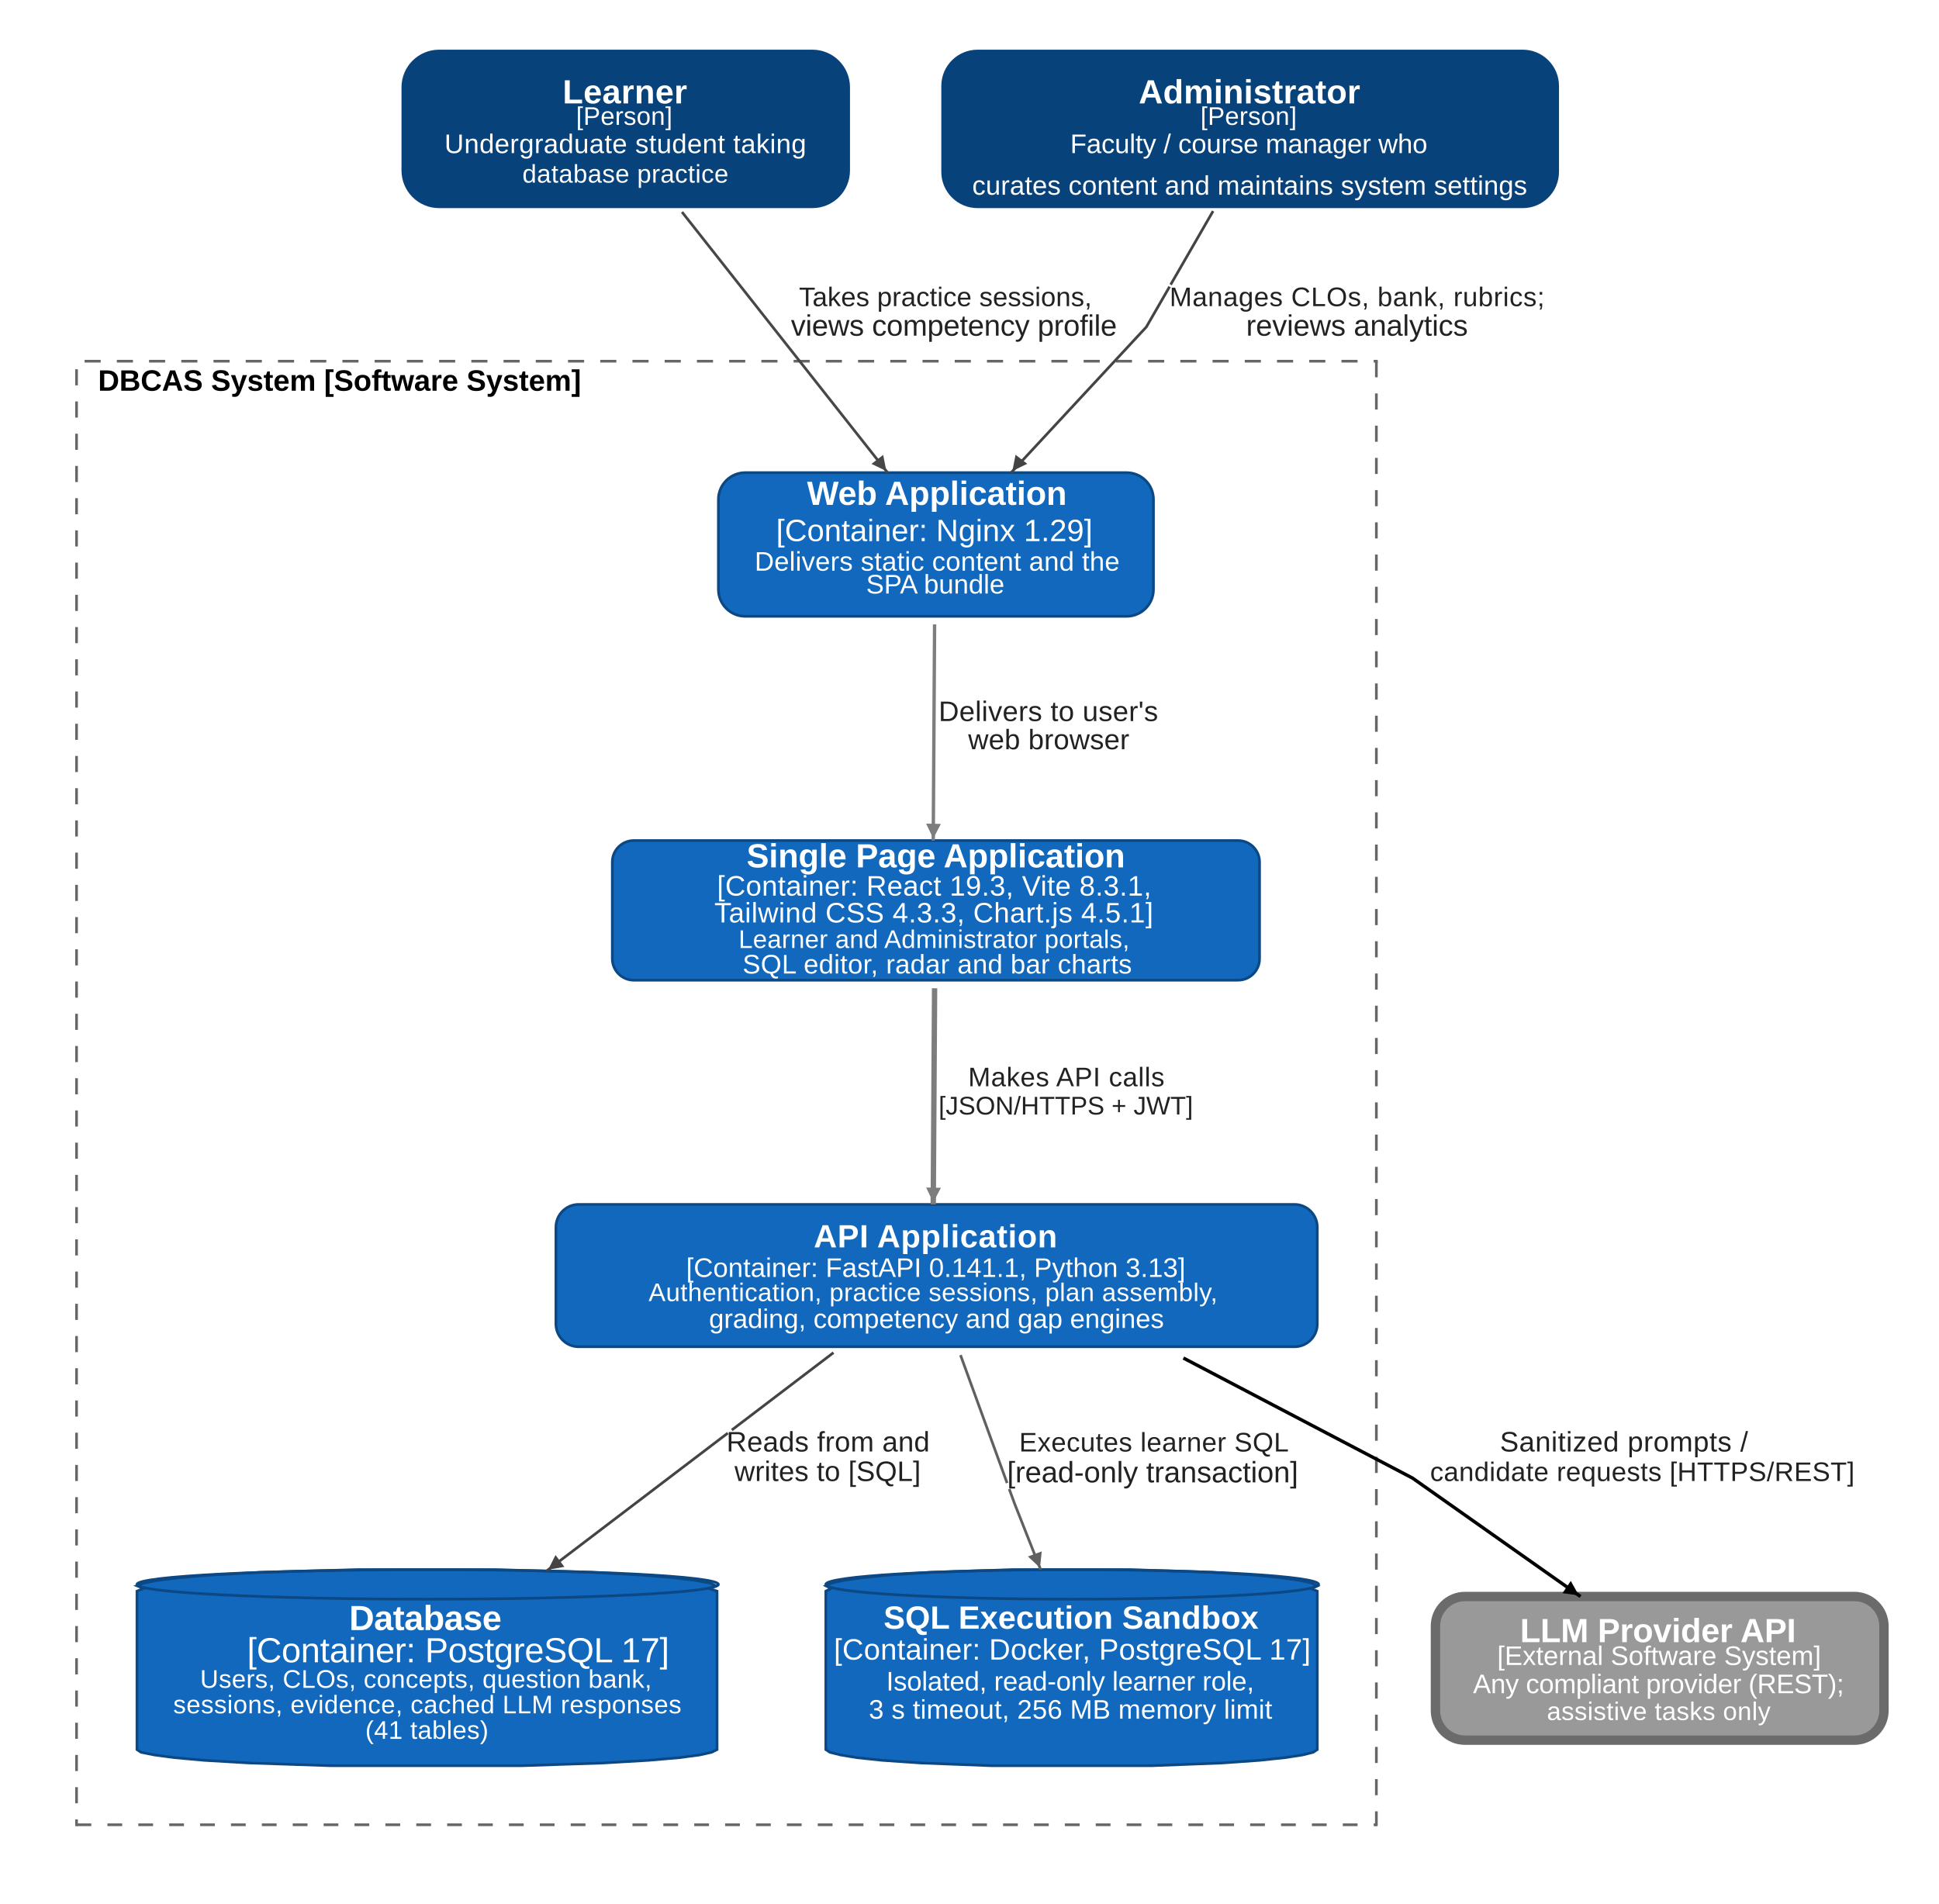
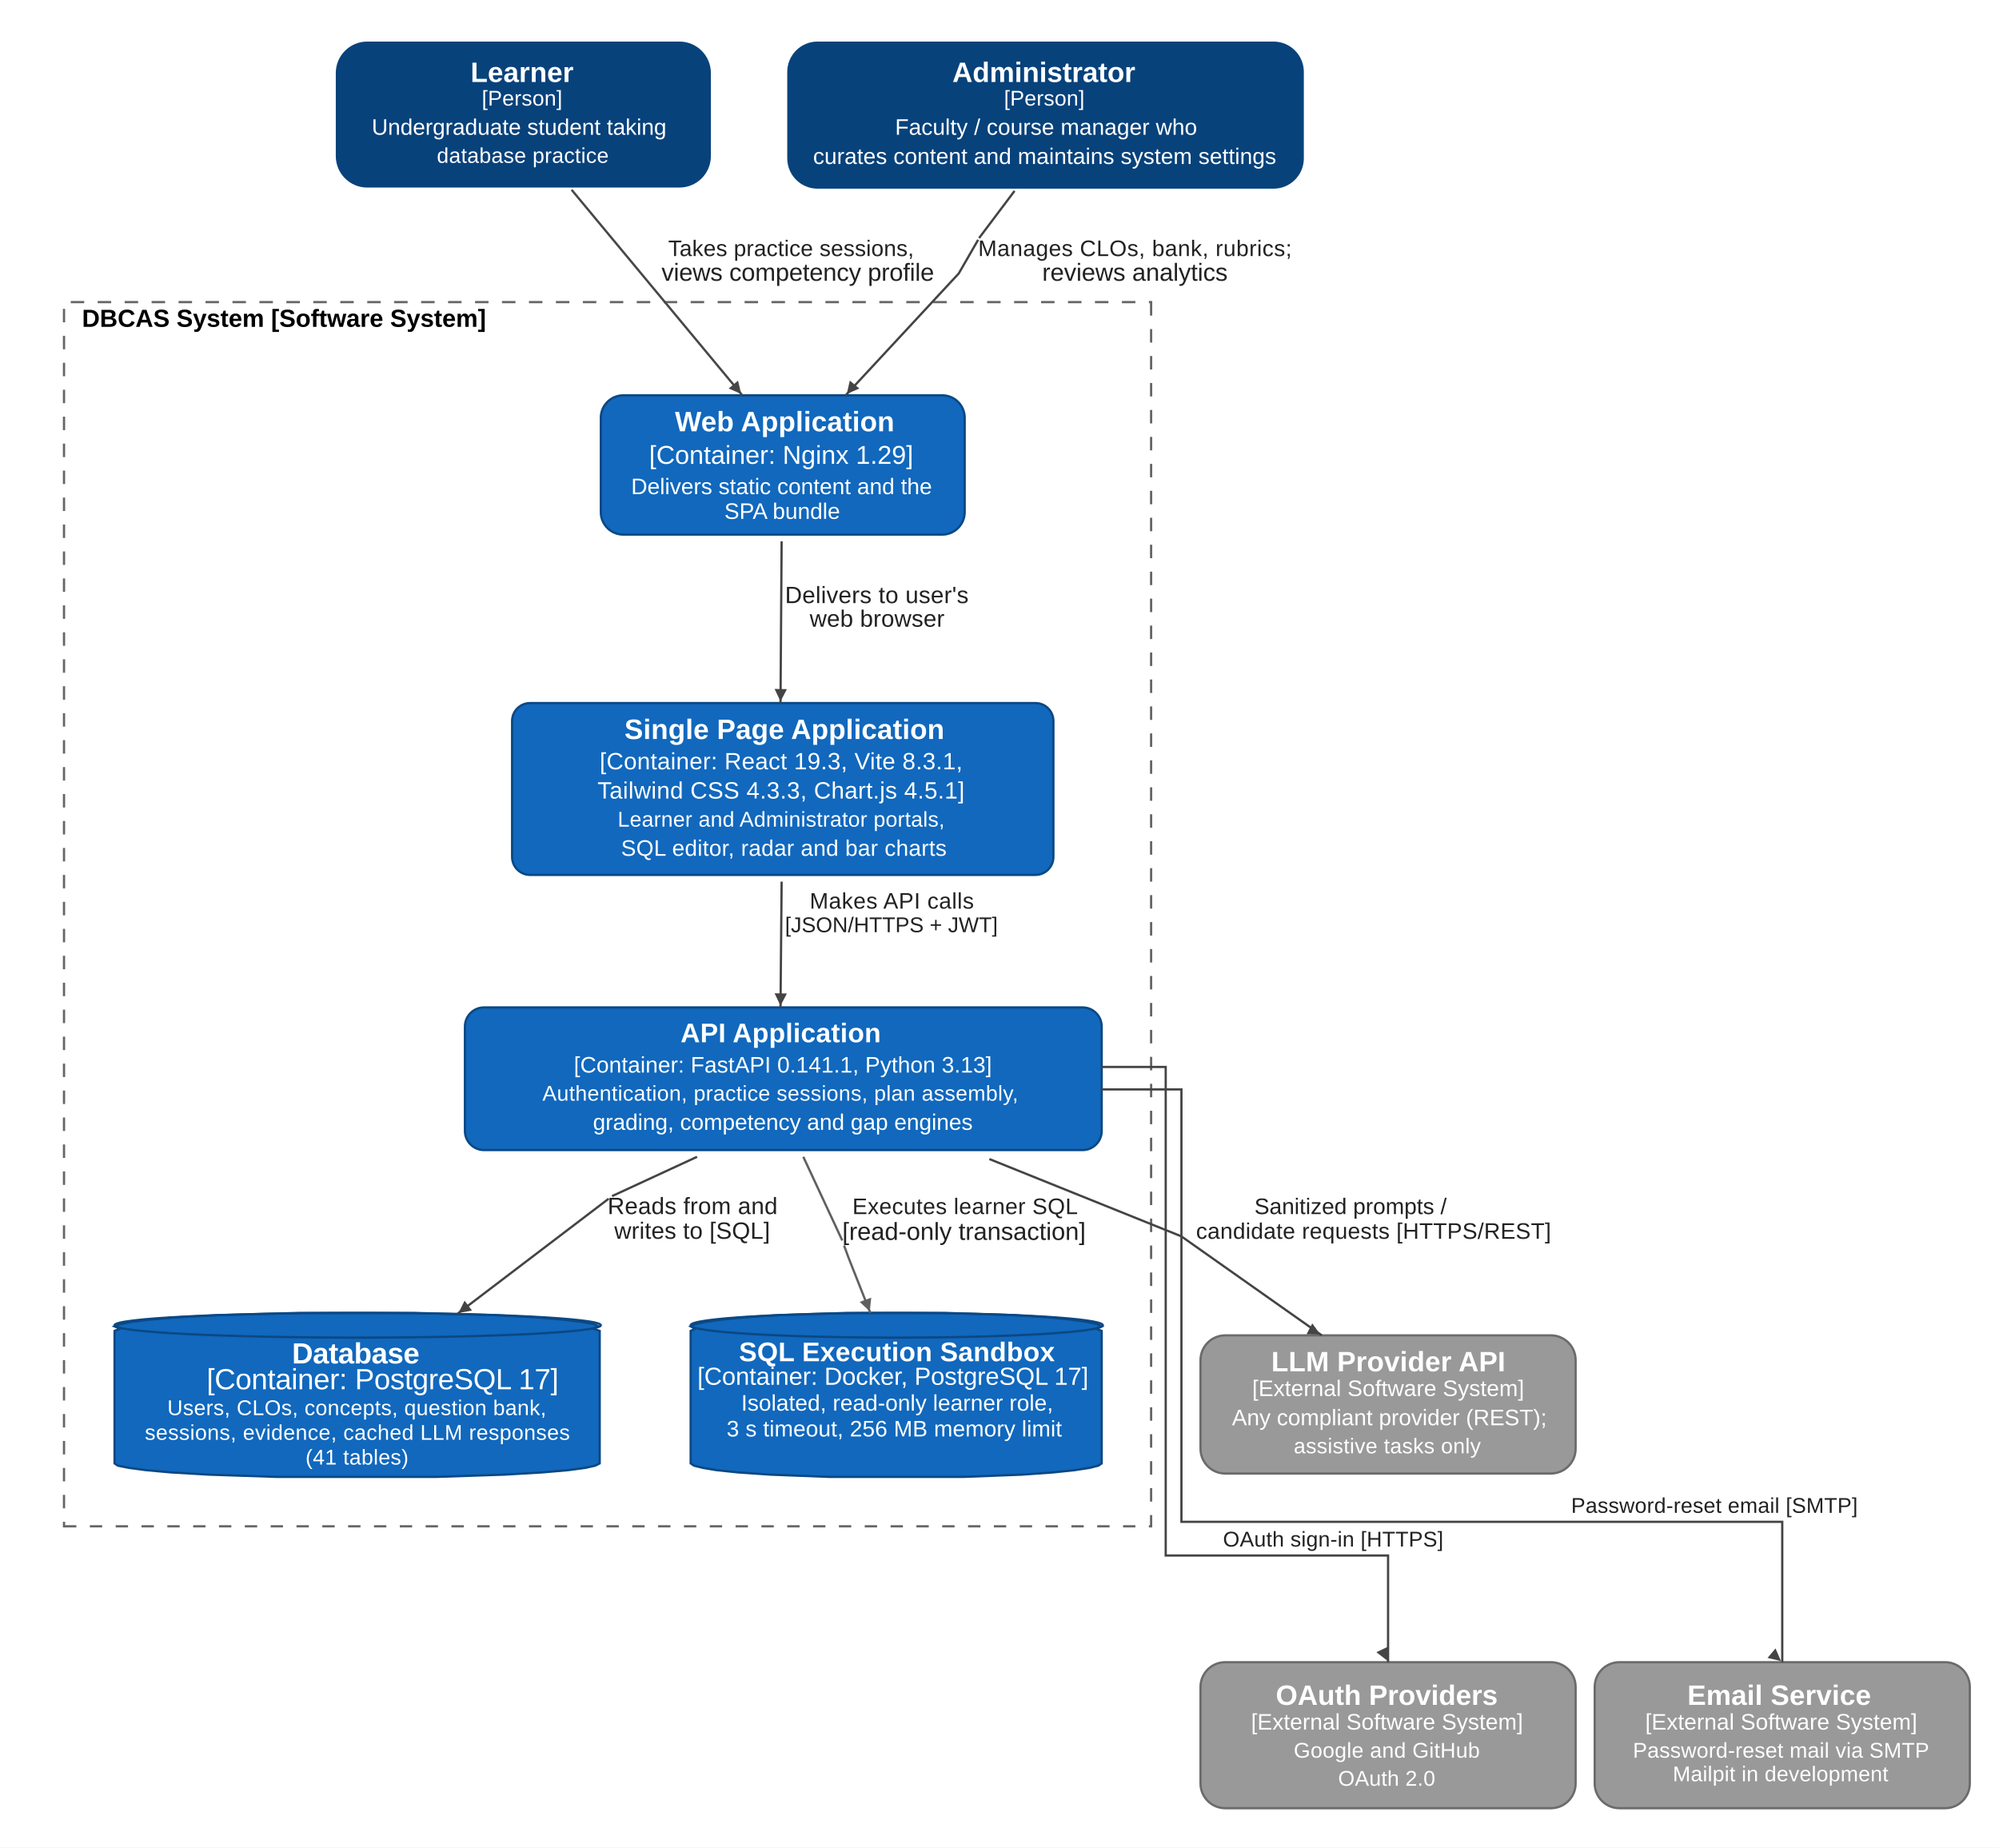
- <svg xmlns="http://www.w3.org/2000/svg" width="1444" height="1418" viewBox="0 0 1444 1418">
-   <rect width="1444" height="1418" fill="#FFFFFF" />
+ <svg xmlns="http://www.w3.org/2000/svg" width="1780" height="1645" viewBox="0 0 1780 1645">
+   <rect width="1780" height="1645" fill="#FFFFFF" />
  <polygon points="266,1169 194,1171 157,1173 133,1175 117,1177 107,1179 102,1181 107,1183 102,1185 102,1187 102,1189 102,1191 102,1193 102,1195 102,1197 102,1199 102,1201 102,1203 102,1205 102,1207 102,1209 102,1211 102,1213 102,1215 102,1217 102,1219 102,1221 102,1223 102,1225 102,1227 102,1229 102,1231 102,1233 102,1235 102,1237 102,1239 102,1241 102,1243 102,1245 102,1247 102,1249 102,1251 102,1253 102,1255 102,1257 102,1259 102,1261 102,1263 102,1265 102,1267 102,1269 102,1271 102,1273 102,1275 102,1277 102,1279 102,1281 102,1283 102,1285 102,1287 102,1289 102,1291 102,1293 102,1295 102,1297 102,1299 102,1301 102,1303 105,1305 115,1307 130,1309 152,1311 186,1313 246,1315 246,1315 389,1315 389,1315 449,1313 483,1311 506,1309 521,1307 530,1305 534,1303 534,1301 534,1299 534,1297 534,1295 534,1293 534,1291 534,1289 534,1287 534,1285 534,1283 534,1281 534,1279 534,1277 534,1275 534,1273 534,1271 534,1269 534,1267 534,1265 534,1263 534,1261 534,1259 534,1257 534,1255 534,1253 534,1251 534,1249 534,1247 534,1245 534,1243 534,1241 534,1239 534,1237 534,1235 534,1233 534,1231 534,1229 534,1227 534,1225 534,1223 534,1221 534,1219 534,1217 534,1215 534,1213 534,1211 534,1209 534,1207 534,1205 534,1203 534,1201 534,1199 534,1197 534,1195 534,1193 534,1191 534,1189 534,1187 534,1185 528,1183 533,1181 529,1179 518,1177 502,1175 478,1173 441,1171 369,1169" fill="#1168BD" stroke="#0B4884" stroke-width="2" />
  <ellipse cx="318.5" cy="1180" rx="216.5" ry="11" fill="none" stroke="#0B4884" stroke-width="2" />
  <polygon points="754,1169 693,1171 662,1173 642,1175 628,1177 619,1179 615,1181 619,1183 615,1185 615,1187 615,1189 615,1191 615,1193 615,1195 615,1197 615,1199 615,1201 615,1203 615,1205 615,1207 615,1209 615,1211 615,1213 615,1215 615,1217 615,1219 615,1221 615,1223 615,1225 615,1227 615,1229 615,1231 615,1233 615,1235 615,1237 615,1239 615,1241 615,1243 615,1245 615,1247 615,1249 615,1251 615,1253 615,1255 615,1257 615,1259 615,1261 615,1263 615,1265 615,1267 615,1269 615,1271 615,1273 615,1275 615,1277 615,1279 615,1281 615,1283 615,1285 615,1287 615,1289 615,1291 615,1293 615,1295 615,1297 615,1299 615,1301 615,1303 618,1305 626,1307 638,1309 657,1311 686,1313 738,1315 738,1315 858,1315 858,1315 910,1313 938,1311 957,1309 970,1307 978,1305 981,1303 981,1301 981,1299 981,1297 981,1295 981,1293 981,1291 981,1289 981,1287 981,1285 981,1283 981,1281 981,1279 981,1277 981,1275 981,1273 981,1271 981,1269 981,1267 981,1265 981,1263 981,1261 981,1259 981,1257 981,1255 981,1253 981,1251 981,1249 981,1247 981,1245 981,1243 981,1241 981,1239 981,1237 981,1235 981,1233 981,1231 981,1229 981,1227 981,1225 981,1223 981,1221 981,1219 981,1217 981,1215 981,1213 981,1211 981,1209 981,1207 981,1205 981,1203 981,1201 981,1199 981,1197 981,1195 981,1193 981,1191 981,1189 981,1187 981,1185 976,1183 981,1181 977,1179 968,1177 954,1175 934,1173 903,1171 842,1169" fill="#1168BD" stroke="#0B4884" stroke-width="2" />
  <ellipse cx="798.5" cy="1180" rx="183.5" ry="11" fill="none" stroke="#0B4884" stroke-width="2" />
-   <rect x="414" y="897" width="567" height="106" rx="17" fill="#1168BD" stroke="#0B4884" stroke-width="2" />
-   <rect x="705" y="41" width="452" height="110" rx="23" fill="#08427B" stroke="#08427B" stroke-width="8" />
-   <rect x="456" y="626" width="482" height="104" rx="16" fill="#1168BD" stroke="#0B4884" stroke-width="2" />
-   <rect x="303" y="41" width="326" height="110" rx="24" fill="#08427B" stroke="#08427B" stroke-width="8" />
-   <rect x="1069" y="1189" width="334" height="107" rx="22" fill="#999999" stroke="#6B6B6B" stroke-width="7" />
-   <rect x="535" y="352" width="324" height="107" rx="20" fill="#1168BD" stroke="#0B4884" stroke-width="2" />
+   <rect x="414" y="897" width="567" height="127" rx="17" fill="#1168BD" stroke="#0B4884" stroke-width="2" />
+   <rect x="705" y="41" width="452" height="123" rx="23" fill="#08427B" stroke="#08427B" stroke-width="8" />
+   <rect x="456" y="626" width="482" height="153" rx="16" fill="#1168BD" stroke="#0B4884" stroke-width="2" />
+   <rect x="303" y="41" width="326" height="122" rx="24" fill="#08427B" stroke="#08427B" stroke-width="8" />
+   <rect x="1069" y="1189" width="334" height="123" rx="22" fill="#999999" stroke="#6B6B6B" stroke-width="2" />
+   <rect x="535" y="352" width="324" height="124" rx="20" fill="#1168BD" stroke="#0B4884" stroke-width="2" />
+   <rect x="1069" y="1480" width="334" height="130" rx="22" fill="#999999" stroke="#6B6B6B" stroke-width="2" />
+   <rect x="1420" y="1480" width="334" height="130" rx="22" fill="#999999" stroke="#6B6B6B" stroke-width="2" />
  <line x1="63" y1="269" x2="75" y2="269" stroke="#666666" stroke-width="2" />
  <line x1="87" y1="269" x2="99" y2="269" stroke="#666666" stroke-width="2" />
  <line x1="111" y1="269" x2="123" y2="269" stroke="#666666" stroke-width="2" />
  <line x1="135" y1="269" x2="147" y2="269" stroke="#666666" stroke-width="2" />
  <line x1="159" y1="269" x2="171" y2="269" stroke="#666666" stroke-width="2" />
  <line x1="183" y1="269" x2="195" y2="269" stroke="#666666" stroke-width="2" />
  <line x1="207" y1="269" x2="219" y2="269" stroke="#666666" stroke-width="2" />
  <line x1="231" y1="269" x2="243" y2="269" stroke="#666666" stroke-width="2" />
  <line x1="255" y1="269" x2="267" y2="269" stroke="#666666" stroke-width="2" />
  <line x1="279" y1="269" x2="291" y2="269" stroke="#666666" stroke-width="2" />
  <line x1="303" y1="269" x2="315" y2="269" stroke="#666666" stroke-width="2" />
  <line x1="327" y1="269" x2="339" y2="269" stroke="#666666" stroke-width="2" />
  <line x1="351" y1="269" x2="363" y2="269" stroke="#666666" stroke-width="2" />
  <line x1="375" y1="269" x2="387" y2="269" stroke="#666666" stroke-width="2" />
  <line x1="399" y1="269" x2="411" y2="269" stroke="#666666" stroke-width="2" />
  <line x1="423" y1="269" x2="435" y2="269" stroke="#666666" stroke-width="2" />
  <line x1="447" y1="269" x2="459" y2="269" stroke="#666666" stroke-width="2" />
  <line x1="471" y1="269" x2="483" y2="269" stroke="#666666" stroke-width="2" />
  <line x1="495" y1="269" x2="507" y2="269" stroke="#666666" stroke-width="2" />
  <line x1="519" y1="269" x2="531" y2="269" stroke="#666666" stroke-width="2" />
  <line x1="543" y1="269" x2="555" y2="269" stroke="#666666" stroke-width="2" />
  <line x1="567" y1="269" x2="579" y2="269" stroke="#666666" stroke-width="2" />
  <line x1="591" y1="269" x2="603" y2="269" stroke="#666666" stroke-width="2" />
  <line x1="615" y1="269" x2="627" y2="269" stroke="#666666" stroke-width="2" />
  <line x1="639" y1="269" x2="651" y2="269" stroke="#666666" stroke-width="2" />
  <line x1="663" y1="269" x2="675" y2="269" stroke="#666666" stroke-width="2" />
  <line x1="687" y1="269" x2="699" y2="269" stroke="#666666" stroke-width="2" />
  <line x1="711" y1="269" x2="723" y2="269" stroke="#666666" stroke-width="2" />
  <line x1="735" y1="269" x2="747" y2="269" stroke="#666666" stroke-width="2" />
  <line x1="759" y1="269" x2="771" y2="269" stroke="#666666" stroke-width="2" />
  <line x1="783" y1="269" x2="795" y2="269" stroke="#666666" stroke-width="2" />
  <line x1="807" y1="269" x2="819" y2="269" stroke="#666666" stroke-width="2" />
  <line x1="831" y1="269" x2="843" y2="269" stroke="#666666" stroke-width="2" />
  <line x1="855" y1="269" x2="867" y2="269" stroke="#666666" stroke-width="2" />
  <line x1="879" y1="269" x2="891" y2="269" stroke="#666666" stroke-width="2" />
  <line x1="903" y1="269" x2="915" y2="269" stroke="#666666" stroke-width="2" />
  <line x1="927" y1="269" x2="939" y2="269" stroke="#666666" stroke-width="2" />
  <line x1="951" y1="269" x2="963" y2="269" stroke="#666666" stroke-width="2" />
  <line x1="975" y1="269" x2="987" y2="269" stroke="#666666" stroke-width="2" />
  <line x1="999" y1="269" x2="1011" y2="269" stroke="#666666" stroke-width="2" />
  <line x1="1023" y1="269" x2="1026" y2="269" stroke="#666666" stroke-width="2" />
  <line x1="57" y1="1359" x2="68" y2="1359" stroke="#666666" stroke-width="2" />
  <line x1="80" y1="1359" x2="91" y2="1359" stroke="#666666" stroke-width="2" />
  <line x1="103" y1="1359" x2="114" y2="1359" stroke="#666666" stroke-width="2" />
  <line x1="126" y1="1359" x2="137" y2="1359" stroke="#666666" stroke-width="2" />
  <line x1="149" y1="1359" x2="160" y2="1359" stroke="#666666" stroke-width="2" />
  <line x1="172" y1="1359" x2="183" y2="1359" stroke="#666666" stroke-width="2" />
  <line x1="195" y1="1359" x2="206" y2="1359" stroke="#666666" stroke-width="2" />
  <line x1="218" y1="1359" x2="229" y2="1359" stroke="#666666" stroke-width="2" />
  <line x1="241" y1="1359" x2="252" y2="1359" stroke="#666666" stroke-width="2" />
  <line x1="264" y1="1359" x2="275" y2="1359" stroke="#666666" stroke-width="2" />
  <line x1="287" y1="1359" x2="298" y2="1359" stroke="#666666" stroke-width="2" />
  <line x1="310" y1="1359" x2="321" y2="1359" stroke="#666666" stroke-width="2" />
  <line x1="333" y1="1359" x2="344" y2="1359" stroke="#666666" stroke-width="2" />
  <line x1="356" y1="1359" x2="367" y2="1359" stroke="#666666" stroke-width="2" />
  <line x1="379" y1="1359" x2="390" y2="1359" stroke="#666666" stroke-width="2" />
  <line x1="402" y1="1359" x2="413" y2="1359" stroke="#666666" stroke-width="2" />
  <line x1="425" y1="1359" x2="436" y2="1359" stroke="#666666" stroke-width="2" />
  <line x1="448" y1="1359" x2="459" y2="1359" stroke="#666666" stroke-width="2" />
  <line x1="471" y1="1359" x2="482" y2="1359" stroke="#666666" stroke-width="2" />
  <line x1="494" y1="1359" x2="505" y2="1359" stroke="#666666" stroke-width="2" />
  <line x1="517" y1="1359" x2="528" y2="1359" stroke="#666666" stroke-width="2" />
  <line x1="540" y1="1359" x2="551" y2="1359" stroke="#666666" stroke-width="2" />
  <line x1="563" y1="1359" x2="574" y2="1359" stroke="#666666" stroke-width="2" />
  <line x1="586" y1="1359" x2="597" y2="1359" stroke="#666666" stroke-width="2" />
  <line x1="609" y1="1359" x2="620" y2="1359" stroke="#666666" stroke-width="2" />
  <line x1="632" y1="1359" x2="643" y2="1359" stroke="#666666" stroke-width="2" />
  <line x1="655" y1="1359" x2="666" y2="1359" stroke="#666666" stroke-width="2" />
  <line x1="678" y1="1359" x2="689" y2="1359" stroke="#666666" stroke-width="2" />
  <line x1="701" y1="1359" x2="712" y2="1359" stroke="#666666" stroke-width="2" />
  <line x1="724" y1="1359" x2="735" y2="1359" stroke="#666666" stroke-width="2" />
  <line x1="747" y1="1359" x2="758" y2="1359" stroke="#666666" stroke-width="2" />
  <line x1="770" y1="1359" x2="781" y2="1359" stroke="#666666" stroke-width="2" />
  <line x1="793" y1="1359" x2="804" y2="1359" stroke="#666666" stroke-width="2" />
  <line x1="816" y1="1359" x2="827" y2="1359" stroke="#666666" stroke-width="2" />
  <line x1="839" y1="1359" x2="850" y2="1359" stroke="#666666" stroke-width="2" />
  <line x1="862" y1="1359" x2="873" y2="1359" stroke="#666666" stroke-width="2" />
  <line x1="885" y1="1359" x2="896" y2="1359" stroke="#666666" stroke-width="2" />
  <line x1="908" y1="1359" x2="919" y2="1359" stroke="#666666" stroke-width="2" />
  <line x1="931" y1="1359" x2="942" y2="1359" stroke="#666666" stroke-width="2" />
  <line x1="954" y1="1359" x2="965" y2="1359" stroke="#666666" stroke-width="2" />
  <line x1="977" y1="1359" x2="988" y2="1359" stroke="#666666" stroke-width="2" />
  <line x1="1000" y1="1359" x2="1011" y2="1359" stroke="#666666" stroke-width="2" />
  <line x1="1023" y1="1359" x2="1025" y2="1359" stroke="#666666" stroke-width="2" />
  <line x1="57" y1="275" x2="57" y2="287" stroke="#666666" stroke-width="2" />
  <line x1="57" y1="299" x2="57" y2="311" stroke="#666666" stroke-width="2" />
  <line x1="57" y1="323" x2="57" y2="335" stroke="#666666" stroke-width="2" />
  <line x1="57" y1="347" x2="57" y2="359" stroke="#666666" stroke-width="2" />
  <line x1="57" y1="371" x2="57" y2="383" stroke="#666666" stroke-width="2" />
  <line x1="57" y1="395" x2="57" y2="407" stroke="#666666" stroke-width="2" />
  <line x1="57" y1="419" x2="57" y2="431" stroke="#666666" stroke-width="2" />
  <line x1="57" y1="443" x2="57" y2="455" stroke="#666666" stroke-width="2" />
  <line x1="57" y1="467" x2="57" y2="479" stroke="#666666" stroke-width="2" />
  <line x1="57" y1="491" x2="57" y2="503" stroke="#666666" stroke-width="2" />
  <line x1="57" y1="515" x2="57" y2="527" stroke="#666666" stroke-width="2" />
  <line x1="57" y1="539" x2="57" y2="551" stroke="#666666" stroke-width="2" />
  <line x1="57" y1="563" x2="57" y2="575" stroke="#666666" stroke-width="2" />
  <line x1="57" y1="587" x2="57" y2="599" stroke="#666666" stroke-width="2" />
  <line x1="57" y1="611" x2="57" y2="623" stroke="#666666" stroke-width="2" />
  <line x1="57" y1="635" x2="57" y2="647" stroke="#666666" stroke-width="2" />
  <line x1="57" y1="659" x2="57" y2="671" stroke="#666666" stroke-width="2" />
  <line x1="57" y1="683" x2="57" y2="695" stroke="#666666" stroke-width="2" />
  <line x1="57" y1="707" x2="57" y2="719" stroke="#666666" stroke-width="2" />
  <line x1="57" y1="731" x2="57" y2="743" stroke="#666666" stroke-width="2" />
  <line x1="57" y1="755" x2="57" y2="767" stroke="#666666" stroke-width="2" />
  <line x1="57" y1="779" x2="57" y2="791" stroke="#666666" stroke-width="2" />
  <line x1="57" y1="803" x2="57" y2="815" stroke="#666666" stroke-width="2" />
  <line x1="57" y1="827" x2="57" y2="839" stroke="#666666" stroke-width="2" />
  <line x1="57" y1="851" x2="57" y2="863" stroke="#666666" stroke-width="2" />
  <line x1="57" y1="875" x2="57" y2="887" stroke="#666666" stroke-width="2" />
  <line x1="57" y1="899" x2="57" y2="911" stroke="#666666" stroke-width="2" />
  <line x1="57" y1="923" x2="57" y2="935" stroke="#666666" stroke-width="2" />
  <line x1="57" y1="947" x2="57" y2="959" stroke="#666666" stroke-width="2" />
  <line x1="57" y1="971" x2="57" y2="983" stroke="#666666" stroke-width="2" />
  <line x1="57" y1="995" x2="57" y2="1007" stroke="#666666" stroke-width="2" />
  <line x1="57" y1="1019" x2="57" y2="1031" stroke="#666666" stroke-width="2" />
  <line x1="57" y1="1043" x2="57" y2="1055" stroke="#666666" stroke-width="2" />
  <line x1="57" y1="1067" x2="57" y2="1079" stroke="#666666" stroke-width="2" />
  <line x1="57" y1="1091" x2="57" y2="1103" stroke="#666666" stroke-width="2" />
  <line x1="57" y1="1115" x2="57" y2="1127" stroke="#666666" stroke-width="2" />
  <line x1="57" y1="1139" x2="57" y2="1151" stroke="#666666" stroke-width="2" />
  <line x1="57" y1="1163" x2="57" y2="1175" stroke="#666666" stroke-width="2" />
  <line x1="57" y1="1187" x2="57" y2="1199" stroke="#666666" stroke-width="2" />
  <line x1="57" y1="1211" x2="57" y2="1223" stroke="#666666" stroke-width="2" />
  <line x1="57" y1="1235" x2="57" y2="1247" stroke="#666666" stroke-width="2" />
  <line x1="57" y1="1259" x2="57" y2="1271" stroke="#666666" stroke-width="2" />
  <line x1="57" y1="1283" x2="57" y2="1295" stroke="#666666" stroke-width="2" />
  <line x1="57" y1="1307" x2="57" y2="1319" stroke="#666666" stroke-width="2" />
  <line x1="57" y1="1331" x2="57" y2="1343" stroke="#666666" stroke-width="2" />
  <line x1="57" y1="1355" x2="57" y2="1360" stroke="#666666" stroke-width="2" />
  <line x1="1025" y1="269" x2="1025" y2="281" stroke="#666666" stroke-width="2" />
  <line x1="1025" y1="293" x2="1025" y2="305" stroke="#666666" stroke-width="2" />
  <line x1="1025" y1="317" x2="1025" y2="329" stroke="#666666" stroke-width="2" />
  <line x1="1025" y1="341" x2="1025" y2="353" stroke="#666666" stroke-width="2" />
  <line x1="1025" y1="365" x2="1025" y2="377" stroke="#666666" stroke-width="2" />
  <line x1="1025" y1="389" x2="1025" y2="401" stroke="#666666" stroke-width="2" />
  <line x1="1025" y1="413" x2="1025" y2="425" stroke="#666666" stroke-width="2" />
  <line x1="1025" y1="437" x2="1025" y2="449" stroke="#666666" stroke-width="2" />
  <line x1="1025" y1="461" x2="1025" y2="473" stroke="#666666" stroke-width="2" />
  <line x1="1025" y1="485" x2="1025" y2="497" stroke="#666666" stroke-width="2" />
  <line x1="1025" y1="509" x2="1025" y2="521" stroke="#666666" stroke-width="2" />
  <line x1="1025" y1="533" x2="1025" y2="545" stroke="#666666" stroke-width="2" />
  <line x1="1025" y1="557" x2="1025" y2="569" stroke="#666666" stroke-width="2" />
  <line x1="1025" y1="581" x2="1025" y2="593" stroke="#666666" stroke-width="2" />
  <line x1="1025" y1="605" x2="1025" y2="617" stroke="#666666" stroke-width="2" />
  <line x1="1025" y1="629" x2="1025" y2="641" stroke="#666666" stroke-width="2" />
  <line x1="1025" y1="653" x2="1025" y2="665" stroke="#666666" stroke-width="2" />
  <line x1="1025" y1="677" x2="1025" y2="689" stroke="#666666" stroke-width="2" />
  <line x1="1025" y1="701" x2="1025" y2="713" stroke="#666666" stroke-width="2" />
  <line x1="1025" y1="725" x2="1025" y2="737" stroke="#666666" stroke-width="2" />
  <line x1="1025" y1="749" x2="1025" y2="761" stroke="#666666" stroke-width="2" />
  <line x1="1025" y1="773" x2="1025" y2="785" stroke="#666666" stroke-width="2" />
  <line x1="1025" y1="797" x2="1025" y2="809" stroke="#666666" stroke-width="2" />
  <line x1="1025" y1="821" x2="1025" y2="833" stroke="#666666" stroke-width="2" />
  <line x1="1025" y1="845" x2="1025" y2="857" stroke="#666666" stroke-width="2" />
  <line x1="1025" y1="869" x2="1025" y2="881" stroke="#666666" stroke-width="2" />
  <line x1="1025" y1="893" x2="1025" y2="905" stroke="#666666" stroke-width="2" />
  <line x1="1025" y1="917" x2="1025" y2="929" stroke="#666666" stroke-width="2" />
  <line x1="1025" y1="941" x2="1025" y2="953" stroke="#666666" stroke-width="2" />
  <line x1="1025" y1="965" x2="1025" y2="977" stroke="#666666" stroke-width="2" />
  <line x1="1025" y1="989" x2="1025" y2="1001" stroke="#666666" stroke-width="2" />
  <line x1="1025" y1="1013" x2="1025" y2="1025" stroke="#666666" stroke-width="2" />
  <line x1="1025" y1="1037" x2="1025" y2="1049" stroke="#666666" stroke-width="2" />
  <line x1="1025" y1="1061" x2="1025" y2="1073" stroke="#666666" stroke-width="2" />
  <line x1="1025" y1="1085" x2="1025" y2="1097" stroke="#666666" stroke-width="2" />
  <line x1="1025" y1="1109" x2="1025" y2="1121" stroke="#666666" stroke-width="2" />
  <line x1="1025" y1="1133" x2="1025" y2="1145" stroke="#666666" stroke-width="2" />
  <line x1="1025" y1="1157" x2="1025" y2="1169" stroke="#666666" stroke-width="2" />
  <line x1="1025" y1="1181" x2="1025" y2="1193" stroke="#666666" stroke-width="2" />
  <line x1="1025" y1="1205" x2="1025" y2="1217" stroke="#666666" stroke-width="2" />
  <line x1="1025" y1="1229" x2="1025" y2="1241" stroke="#666666" stroke-width="2" />
  <line x1="1025" y1="1253" x2="1025" y2="1265" stroke="#666666" stroke-width="2" />
  <line x1="1025" y1="1277" x2="1025" y2="1289" stroke="#666666" stroke-width="2" />
  <line x1="1025" y1="1301" x2="1025" y2="1313" stroke="#666666" stroke-width="2" />
  <line x1="1025" y1="1325" x2="1025" y2="1337" stroke="#666666" stroke-width="2" />
  <line x1="1025" y1="1349" x2="1025" y2="1360" stroke="#666666" stroke-width="2" />
  <g fill="none">
-     <polyline points="620.7,1007.4 545,1065" stroke="#444444" stroke-width="2" />
+     <polyline points="620.7,1030 545,1065" stroke="#444444" stroke-width="2" />
    <polyline points="542,1067.3 407,1170" stroke="#444444" stroke-width="2" />
-     <polyline points="903.4,157.2 871.8,212" stroke="#444444" stroke-width="2" />
+     <polyline points="903.4,170 871.8,212" stroke="#444444" stroke-width="2" />
    <polyline points="871,213.5 853.7,243.5 853.7,243.5 753,352" stroke="#444444" stroke-width="2" />
-     <polyline points="661,352 507.9,157.9" stroke="#474747" stroke-width="2" />
-     <polyline points="696,465 695,626" stroke="#7D7D7D" stroke-width="2.5" />
-     <polyline points="696,736 695,897" stroke="#7D7D7D" stroke-width="4" />
+     <polyline points="661,352 509,169" stroke="#474747" stroke-width="2" />
+     <polyline points="696,482 695,626" stroke="#444444" stroke-width="2" />
+     <polyline points="696,785 695,897" stroke="#444444" stroke-width="2" />
    <polyline points="775,1169 755.6,1119.9 755.6,1119.9 751.6,1109" stroke="#606060" stroke-width="2" />
-     <polyline points="750,1104.5 715.3,1009.2" stroke="#606060" stroke-width="2" />
-     <polyline points="881.3,1011.4 1051.9,1100.8 1051.9,1100.8 1177,1189" stroke="#000000" stroke-width="2.5" />
+     <polyline points="750,1104.5 715.3,1030" stroke="#606060" stroke-width="2" />
+     <polyline points="881,1032 1051.9,1100.8 1051.9,1100.8 1177,1189" stroke="#444444" stroke-width="2" />
+     <polyline points="981,950 1038,950 1038,950 1038,1385 1038,1385 1236,1385 1236,1385 1236,1480" stroke="#444444" stroke-width="2" />
+     <polyline points="981,970 1052,970 1052,970 1052,1355 1052,1355 1587,1355 1587,1355 1587,1480" stroke="#444444" stroke-width="2" />
  </g>
  <g stroke="none">
    <polygon points="408.2,1169.1 413.7,1158.1 420.3,1166.9" fill="#444444" />
-     <polygon points="753.9,350.8 756.3,338.7 765,345.4" fill="#444444" />
-     <polygon points="660.1,350.8 649,345.5 657.7,338.8" fill="#474747" />
-     <polygon points="695,624.5 689.7,613.4 700.7,613.6" fill="#7D7D7D" />
-     <polygon points="695,895.5 689.7,884.4 700.7,884.6" fill="#7D7D7D" />
+     <polygon points="754,350.8 756.7,338.9 765.2,345.9" fill="#444444" />
+     <polygon points="660,350.8 648.8,345.9 657.2,338.9" fill="#474747" />
+     <polygon points="695,624.5 689.7,613.4 700.7,613.6" fill="#444444" />
+     <polygon points="695,895.5 689.7,884.4 700.7,884.6" fill="#444444" />
    <polygon points="774.5,1167.6 765.5,1159.2 775.8,1155.4" fill="#606060" />
-     <polygon points="1175.8,1188.2 1163.6,1186.5 1169.8,1177.4" fill="#000000" />
+     <polygon points="1175.7,1188.3 1163.4,1188 1168.5,1178.3" fill="#444444" />
+     <polygon points="1235.3,1478.6 1225.6,1471.1 1235.5,1466.4" fill="#444444" />
+     <polygon points="1585.9,1479 1573.9,1476.2 1581,1467.7" fill="#444444" />
  </g>
  <g font-family="Arial, Helvetica, sans-serif">
-     <text x="595" y="228" font-size="20" font-weight="normal" letter-spacing="0.06" fill="#222222">Takes practice sessions,</text>
+     <text x="595" y="228" font-size="20" font-weight="normal" letter-spacing="0.09" fill="#222222">Takes practice sessions,</text>
    <text x="871" y="228" font-size="20" font-weight="normal" letter-spacing="0.34" fill="#222222">Manages CLOs, bank, rubrics;</text>
    <text x="589" y="250" font-size="22" font-weight="normal" letter-spacing="-0.13" fill="#222222">views competency profile</text>
    <text x="928" y="250" font-size="22" font-weight="normal" letter-spacing="-0.07" fill="#222222">reviews analytics</text>
    <text x="73" y="291" font-size="22" font-weight="bold" letter-spacing="-0.03" fill="#000000">DBCAS System [Software System]</text>
    <text x="699" y="537" font-size="21" font-weight="normal" letter-spacing="0.18" fill="#222222">Delivers to user's</text>
    <text x="721" y="558" font-size="21" font-weight="normal" letter-spacing="0.10" fill="#222222">web browser</text>
    <text x="721" y="809" font-size="20" font-weight="normal" letter-spacing="0.36" fill="#222222">Makes API calls</text>
    <text x="699" y="830" font-size="19" font-weight="normal" fill="#222222">[JSON/HTTPS + JWT]</text>
    <text x="541" y="1081" font-size="21" font-weight="normal" letter-spacing="0.15" fill="#222222">Reads from and</text>
    <text x="759" y="1081" font-size="20" font-weight="normal" letter-spacing="0.27" fill="#222222">Executes learner SQL</text>
-     <text x="1117" y="1081" font-size="21" font-weight="normal" letter-spacing="0.28" fill="#222222">Sanitized prompts /</text>
+     <text x="1117" y="1081" font-size="20" font-weight="normal" fill="#222222">Sanitized prompts /</text>
    <text x="547" y="1103" font-size="21" font-weight="normal" letter-spacing="0.07" fill="#222222">writes to [SQL]</text>
    <text x="750" y="1104" font-size="22" font-weight="normal" letter-spacing="-0.04" fill="#222222">[read-only transaction]</text>
    <text x="1065" y="1103" font-size="20" font-weight="normal" letter-spacing="0.20" fill="#222222">candidate requests [HTTPS/REST]</text>
-     <text x="419" y="77" font-size="25" font-weight="bold" letter-spacing="0.17" fill="#FFFFFF">Learner</text>
-     <text x="848" y="77" font-size="25" font-weight="bold" letter-spacing="0.09" fill="#FFFFFF">Administrator</text>
-     <text x="429" y="93" font-size="19" font-weight="normal" letter-spacing="0.14" fill="#FFFFFF">[Person]</text>
-     <text x="894" y="93" font-size="19" font-weight="normal" letter-spacing="0.14" fill="#FFFFFF">[Person]</text>
-     <text x="331" y="114" font-size="20" font-weight="normal" letter-spacing="0.22" fill="#FFFFFF">Undergraduate student taking</text>
-     <text x="797" y="114" font-size="20" font-weight="normal" letter-spacing="-0.07" fill="#FFFFFF">Faculty / course manager who</text>
-     <text x="724" y="145" font-size="20" font-weight="normal" letter-spacing="0.07" fill="#FFFFFF">curates content and maintains system settings</text>
-     <text x="389" y="136" font-size="19" font-weight="normal" letter-spacing="0.22" fill="#FFFFFF">database practice</text>
-     <text x="601" y="376" font-size="25" font-weight="bold" letter-spacing="-0.07" fill="#FFFFFF">Web Application</text>
-     <text x="578" y="403" font-size="23" font-weight="normal" letter-spacing="0.02" fill="#FFFFFF">[Container: Nginx 1.29]</text>
-     <text x="562" y="425" font-size="20" font-weight="normal" letter-spacing="0.13" fill="#FFFFFF">Delivers static content and the</text>
-     <text x="645" y="442" font-size="20" font-weight="normal" fill="#FFFFFF">SPA bundle</text>
-     <text x="556" y="646" font-size="25" font-weight="bold" letter-spacing="-0.09" fill="#FFFFFF">Single Page Application</text>
-     <text x="534" y="667" font-size="21" font-weight="normal" letter-spacing="0.22" fill="#FFFFFF">[Container: React 19.3, Vite 8.3.1,</text>
-     <text x="550" y="706" font-size="19" font-weight="normal" letter-spacing="0.15" fill="#FFFFFF">Learner and Administrator portals,</text>
-     <text x="553" y="725" font-size="20" font-weight="normal" letter-spacing="0.16" fill="#FFFFFF">SQL editor, radar and bar charts</text>
-     <text x="606" y="929" font-size="24" font-weight="bold" letter-spacing="0.35" fill="#FFFFFF">API Application</text>
-     <text x="511" y="951" font-size="20" font-weight="normal" letter-spacing="0.04" fill="#FFFFFF">[Container: FastAPI 0.141.1, Python 3.13]</text>
-     <text x="483" y="969" font-size="19" font-weight="normal" letter-spacing="0.23" fill="#FFFFFF">Authentication, practice sessions, plan assembly,</text>
-     <text x="528" y="989" font-size="20" font-weight="normal" letter-spacing="-0.01" fill="#FFFFFF">grading, competency and gap engines</text>
+     <text x="1089" y="1377" font-size="19" font-weight="normal" letter-spacing="0.15" fill="#222222">OAuth sign-in [HTTPS]</text>
+     <text x="1399" y="1347" font-size="19" font-weight="normal" letter-spacing="0.15" fill="#222222">Password-reset email [SMTP]</text>
+     <text x="419" y="73" font-size="25" font-weight="bold" fill="#FFFFFF">Learner</text>
+     <text x="848" y="73" font-size="25" font-weight="bold" letter-spacing="-0.08" fill="#FFFFFF">Administrator</text>
+     <text x="429" y="94" font-size="19" font-weight="normal" letter-spacing="0.14" fill="#FFFFFF">[Person]</text>
+     <text x="894" y="94" font-size="19" font-weight="normal" letter-spacing="0.14" fill="#FFFFFF">[Person]</text>
+     <text x="331" y="120" font-size="20" font-weight="normal" letter-spacing="-0.04" fill="#FFFFFF">Undergraduate student taking</text>
+     <text x="797" y="120" font-size="20" font-weight="normal" letter-spacing="0.04" fill="#FFFFFF">Faculty / course manager who</text>
+     <text x="724" y="146" font-size="20" font-weight="normal" letter-spacing="0.05" fill="#FFFFFF">curates content and maintains system settings</text>
+     <text x="389" y="145" font-size="19" font-weight="normal" letter-spacing="0.19" fill="#FFFFFF">database practice</text>
+     <text x="601" y="384" font-size="25" font-weight="bold" letter-spacing="0.07" fill="#FFFFFF">Web Application</text>
+     <text x="578" y="413" font-size="23" font-weight="normal" fill="#FFFFFF">[Container: Nginx 1.29]</text>
+     <text x="562" y="440" font-size="20" font-weight="normal" fill="#FFFFFF">Delivers static content and the</text>
+     <text x="645" y="462" font-size="20" font-weight="normal" fill="#FFFFFF">SPA bundle</text>
+     <text x="556" y="658" font-size="25" font-weight="bold" letter-spacing="0.05" fill="#FFFFFF">Single Page Application</text>
+     <text x="534" y="685" font-size="21" font-weight="normal" letter-spacing="0.21" fill="#FFFFFF">[Container: React 19.3, Vite 8.3.1,</text>
+     <text x="550" y="736" font-size="19" font-weight="normal" letter-spacing="0.15" fill="#FFFFFF">Learner and Administrator portals,</text>
+     <text x="553" y="762" font-size="20" font-weight="normal" letter-spacing="0.16" fill="#FFFFFF">SQL editor, radar and bar charts</text>
+     <text x="606" y="928" font-size="24" font-weight="bold" letter-spacing="0.14" fill="#FFFFFF">API Application</text>
+     <text x="511" y="955" font-size="20" font-weight="normal" letter-spacing="0.05" fill="#FFFFFF">[Container: FastAPI 0.141.1, Python 3.13]</text>
+     <text x="483" y="980" font-size="19" font-weight="normal" letter-spacing="0.23" fill="#FFFFFF">Authentication, practice sessions, plan assembly,</text>
+     <text x="528" y="1006" font-size="20" font-weight="normal" letter-spacing="-0.03" fill="#FFFFFF">grading, competency and gap engines</text>
    <text x="260" y="1214" font-size="26" font-weight="bold" letter-spacing="-0.29" fill="#FFFFFF">Database</text>
-     <text x="658" y="1213" font-size="24" font-weight="bold" letter-spacing="0.05" fill="#FFFFFF">SQL Execution Sandbox</text>
-     <text x="1132" y="1223" font-size="25" font-weight="bold" letter-spacing="-0.13" fill="#FFFFFF">LLM Provider API</text>
-     <text x="184" y="1238" font-size="26" font-weight="normal" letter-spacing="-0.16" fill="#FFFFFF">[Container: PostgreSQL 17]</text>
-     <text x="621" y="1236" font-size="22" font-weight="normal" letter-spacing="0.15" fill="#FFFFFF">[Container: Docker, PostgreSQL 17]</text>
-     <text x="1115" y="1240" font-size="20" font-weight="normal" fill="#FFFFFF">[External Software System]</text>
-     <text x="149" y="1257" font-size="19" font-weight="normal" letter-spacing="0.19" fill="#FFFFFF">Users, CLOs, concepts, question bank,</text>
-     <text x="1097" y="1261" font-size="20" font-weight="normal" letter-spacing="-0.17" fill="#FFFFFF">Any compliant provider (REST);</text>
-     <text x="660" y="1259" font-size="20" font-weight="normal" letter-spacing="-0.09" fill="#FFFFFF">Isolated, read-only learner role,</text>
-     <text x="129" y="1276" font-size="19" font-weight="normal" letter-spacing="0.28" fill="#FFFFFF">sessions, evidence, cached LLM responses</text>
-     <text x="647" y="1280" font-size="20" font-weight="normal" letter-spacing="0.12" fill="#FFFFFF">3 s timeout, 256 MB memory limit</text>
-     <text x="1152" y="1281" font-size="19" font-weight="normal" letter-spacing="0.21" fill="#FFFFFF">assistive tasks only</text>
-     <text x="532" y="687" font-size="21" font-weight="normal" letter-spacing="0.24" fill="#FFFFFF">Tailwind CSS 4.3.3, Chart.js 4.5.1]</text>
-     <text x="272" y="1295" font-size="19" font-weight="normal" letter-spacing="0.20" fill="#FFFFFF">(41 tables)</text>
+     <text x="658" y="1212" font-size="24" font-weight="bold" letter-spacing="0.15" fill="#FFFFFF">SQL Execution Sandbox</text>
+     <text x="1132" y="1221" font-size="25" font-weight="bold" letter-spacing="0.07" fill="#FFFFFF">LLM Provider API</text>
+     <text x="184" y="1237" font-size="26" font-weight="normal" letter-spacing="-0.20" fill="#FFFFFF">[Container: PostgreSQL 17]</text>
+     <text x="621" y="1233" font-size="22" font-weight="normal" letter-spacing="-0.06" fill="#FFFFFF">[Container: Docker, PostgreSQL 17]</text>
+     <text x="1115" y="1243" font-size="20" font-weight="normal" letter-spacing="0.04" fill="#FFFFFF">[External Software System]</text>
+     <text x="149" y="1260" font-size="19" font-weight="normal" letter-spacing="0.22" fill="#FFFFFF">Users, CLOs, concepts, question bank,</text>
+     <text x="1097" y="1269" font-size="20" font-weight="normal" letter-spacing="-0.03" fill="#FFFFFF">Any compliant provider (REST);</text>
+     <text x="660" y="1256" font-size="20" font-weight="normal" letter-spacing="0.03" fill="#FFFFFF">Isolated, read-only learner role,</text>
+     <text x="129" y="1282" font-size="19" font-weight="normal" letter-spacing="0.28" fill="#FFFFFF">sessions, evidence, cached LLM responses</text>
+     <text x="647" y="1279" font-size="20" font-weight="normal" letter-spacing="0.06" fill="#FFFFFF">3 s timeout, 256 MB memory limit</text>
+     <text x="1152" y="1294" font-size="19" font-weight="normal" letter-spacing="0.21" fill="#FFFFFF">assistive tasks only</text>
+     <text x="532" y="711" font-size="21" font-weight="normal" letter-spacing="0.24" fill="#FFFFFF">Tailwind CSS 4.3.3, Chart.js 4.5.1]</text>
+     <text x="272" y="1304" font-size="19" font-weight="normal" letter-spacing="0.20" fill="#FFFFFF">(41 tables)</text>
+     <text x="1136.0" y="1518.0" font-size="25" font-weight="bold" letter-spacing="-0.07" fill="#FFFFFF">OAuth Providers</text>
+     <text x="1114.0" y="1540.0" font-size="20" font-weight="normal" letter-spacing="0.04" fill="#FFFFFF">[External Software System]</text>
+     <text x="1152.0" y="1565.0" font-size="19" font-weight="normal" letter-spacing="0.19" fill="#FFFFFF">Google and GitHub</text>
+     <text x="1191.5" y="1590.0" font-size="19" font-weight="normal" letter-spacing="0.12" fill="#FFFFFF">OAuth 2.0</text>
+     <text x="1502.5" y="1518.0" font-size="25" font-weight="bold" letter-spacing="0.08" fill="#FFFFFF">Email Service</text>
+     <text x="1465.0" y="1540.0" font-size="20" font-weight="normal" letter-spacing="0.04" fill="#FFFFFF">[External Software System]</text>
+     <text x="1454.0" y="1565.0" font-size="19" font-weight="normal" letter-spacing="0.15" fill="#FFFFFF">Password-reset mail via SMTP</text>
+     <text x="1489.5" y="1586.0" font-size="19" font-weight="normal" letter-spacing="0.14" fill="#FFFFFF">Mailpit in development</text>
  </g>
</svg>
